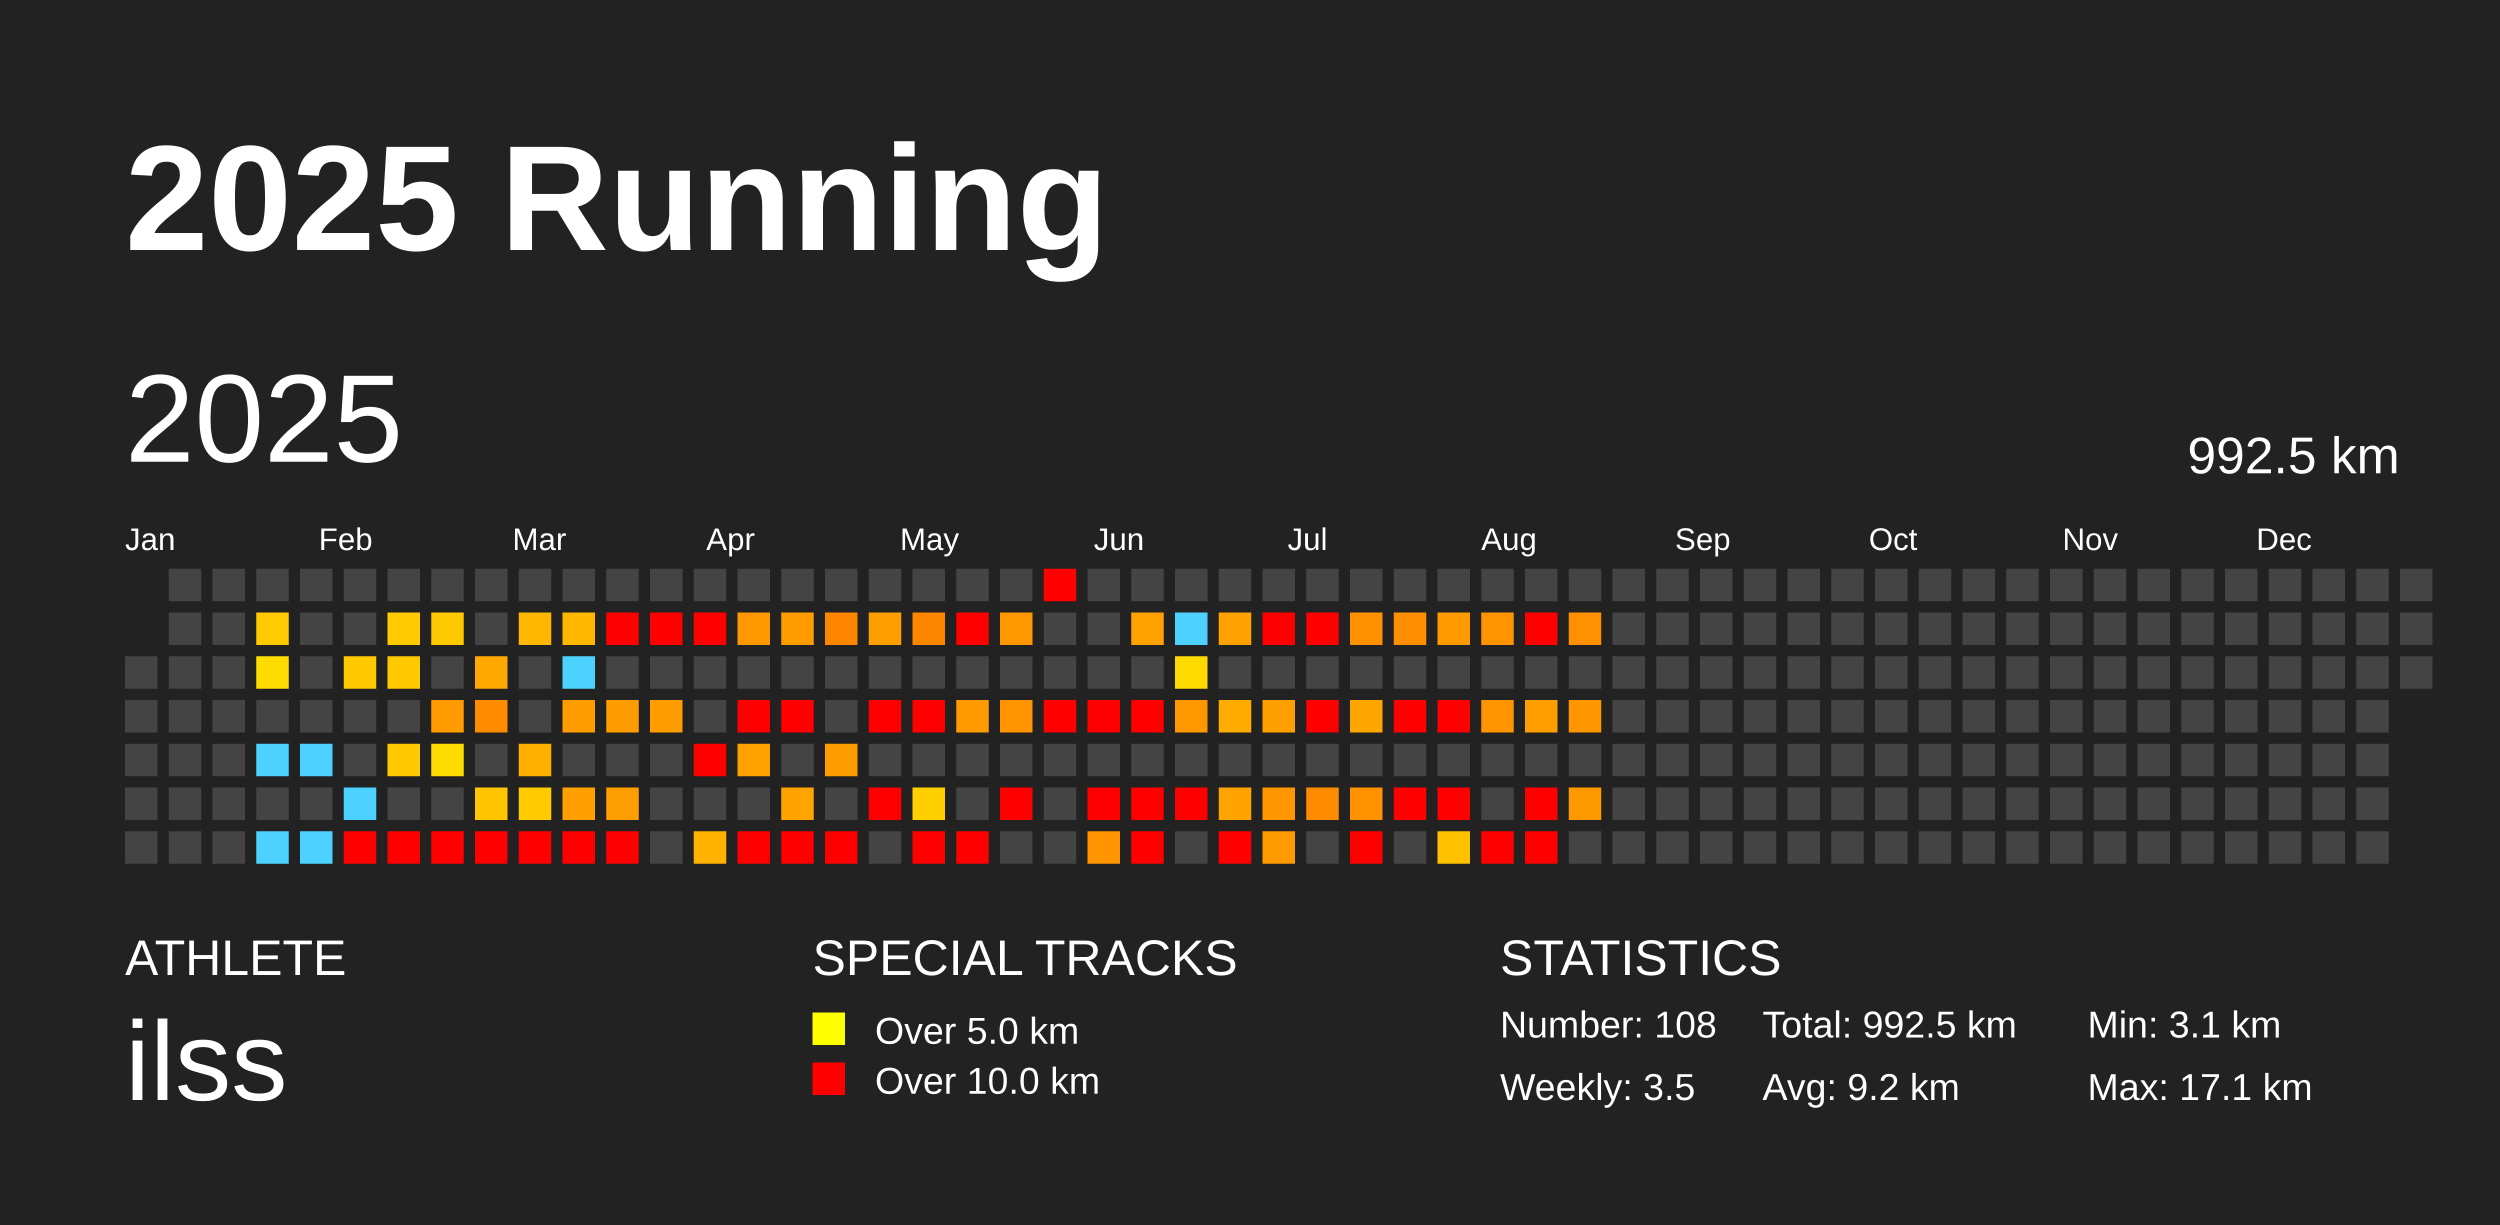
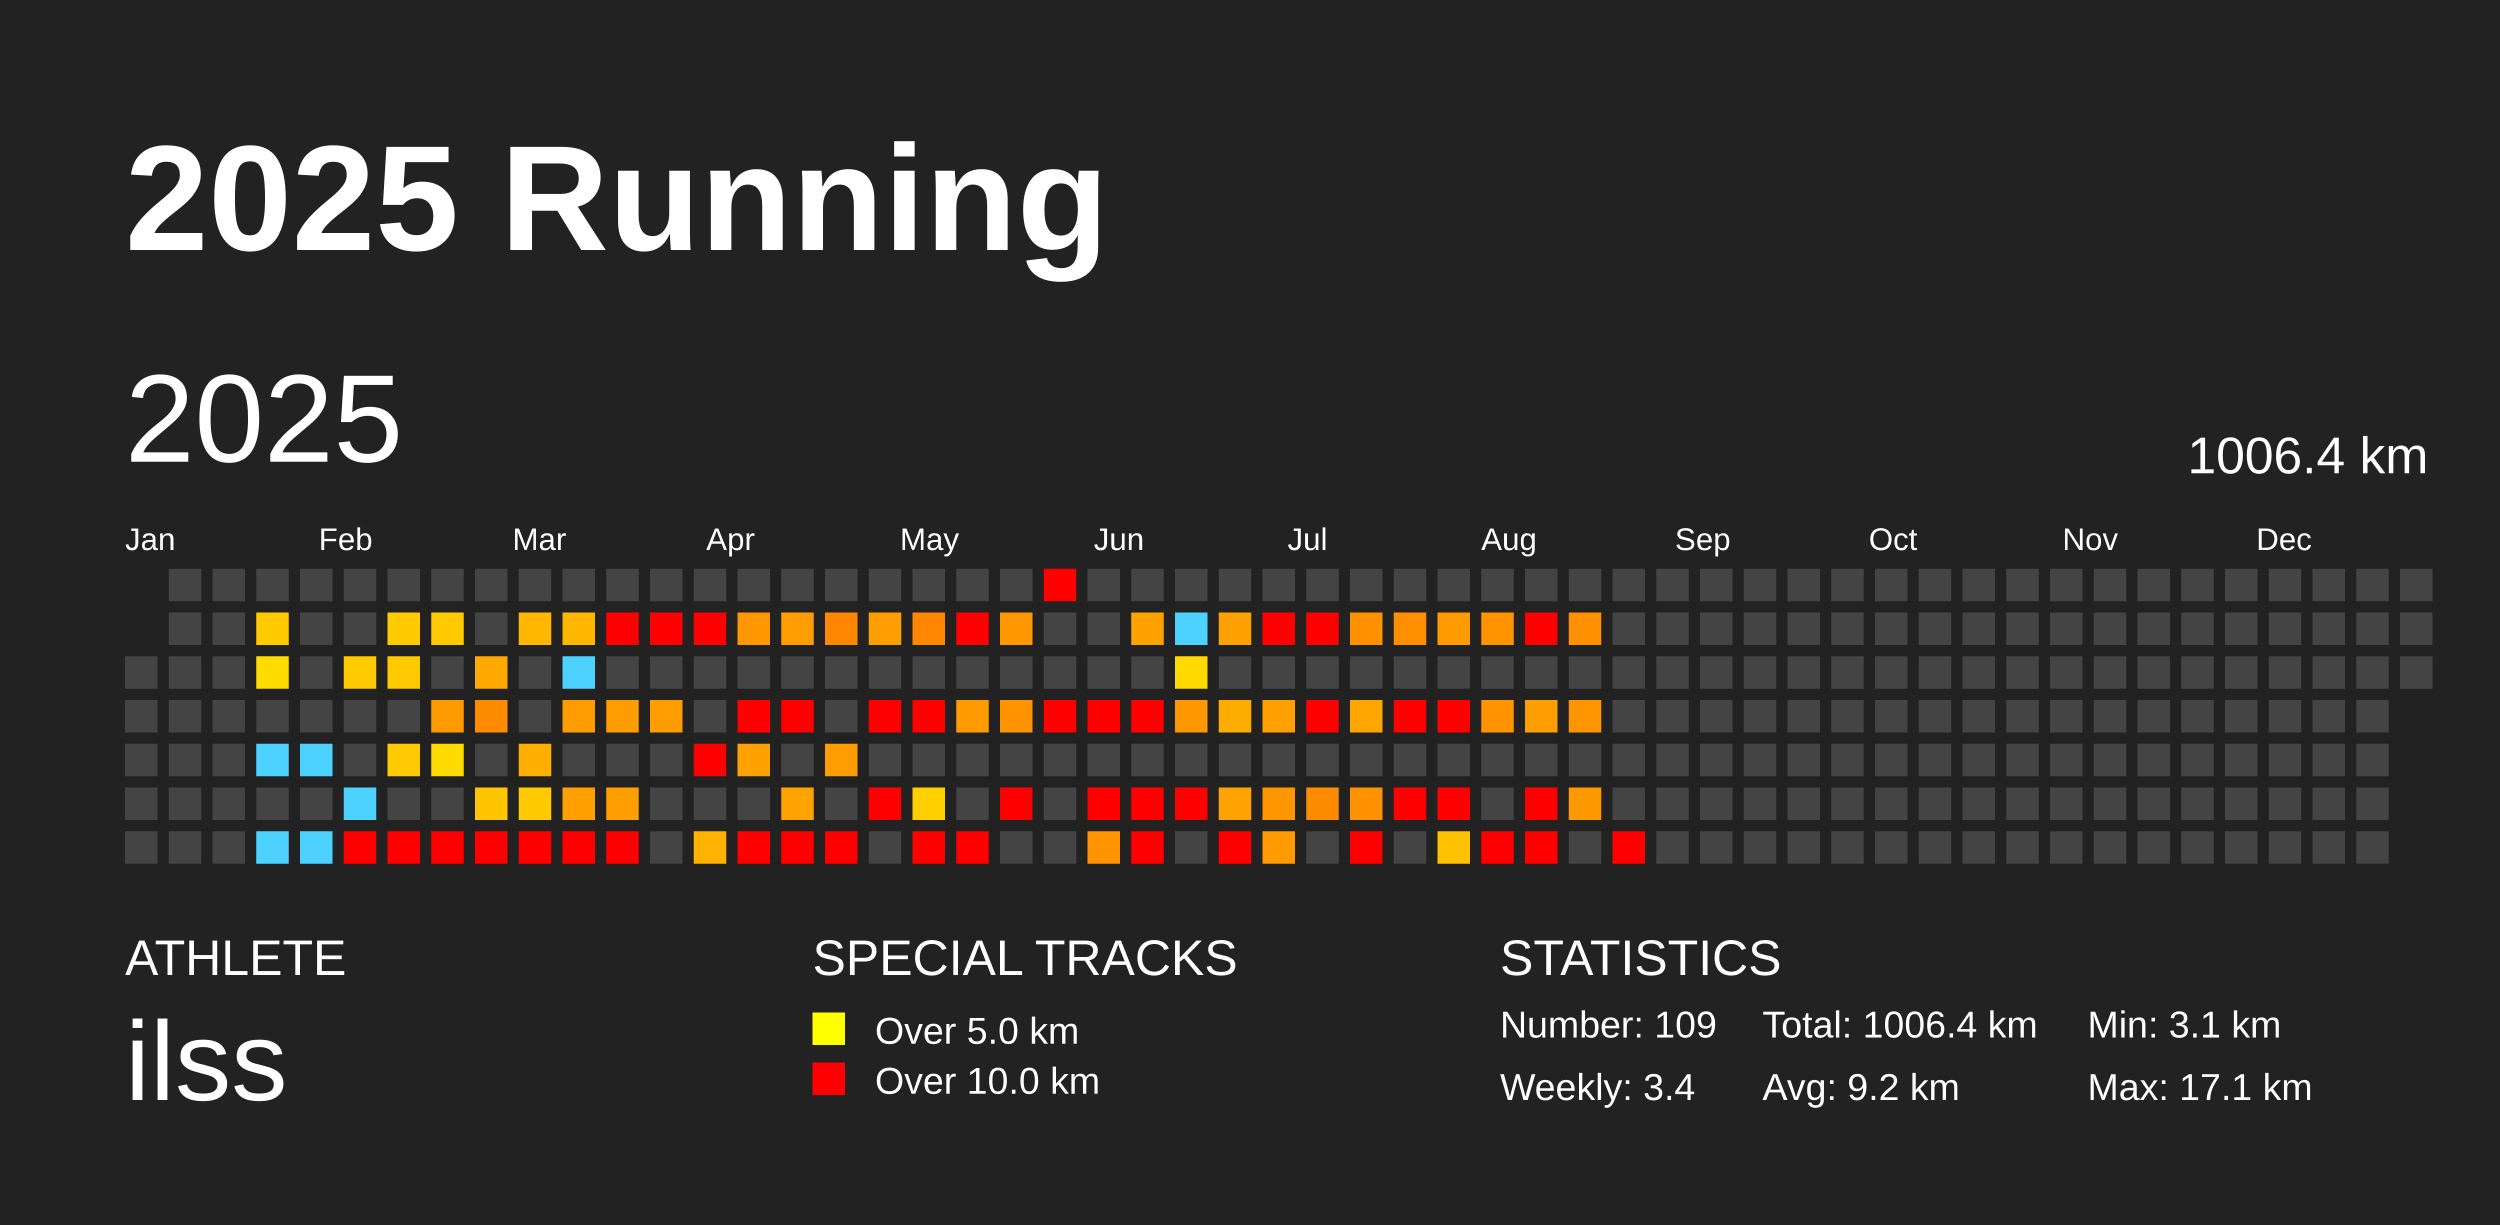
<svg xmlns="http://www.w3.org/2000/svg" baseProfile="full" height="98mm" version="1.1" viewBox="0,0,200,98" width="200mm">
  <defs />
  <rect fill="#222222" height="98" width="200" x="0" y="0" />
  <text fill="#FFFFFF" style="font-size:12px; font-family:Arial; font-weight:bold;" x="10" y="20">2025 Running</text>
  <text fill="#FFFFFF" style="font-size:4px; font-family:Arial" x="10" y="78">ATHLETE</text>
  <text fill="#FFFFFF" style="font-size:9px; font-family:Arial" x="10" y="88">ilss</text>
  <text fill="#FFFFFF" style="font-size:4px; font-family:Arial" x="65" y="78">SPECIAL TRACKS</text>
  <rect fill="yellow" height="2.6" width="2.6" x="65" y="81" />
  <text fill="#FFFFFF" style="font-size:3px; font-family:Arial" x="70" y="83.5">Over 5.0 km</text>
  <rect fill="red" height="2.6" width="2.6" x="65" y="85" />
  <text fill="#FFFFFF" style="font-size:3px; font-family:Arial" x="70" y="87.5">Over 10.0 km</text>
  <text fill="#FFFFFF" style="font-size:4px; font-family:Arial" x="120" y="78">STATISTICS</text>
-   <text fill="#FFFFFF" style="font-size:3px; font-family:Arial" x="120" y="83">Number: 108</text>
-   <text fill="#FFFFFF" style="font-size:3px; font-family:Arial" x="120" y="88">Weekly: 3.5</text>
-   <text fill="#FFFFFF" style="font-size:3px; font-family:Arial" x="141" y="83">Total: 992.5 km</text>
+   <text fill="#FFFFFF" style="font-size:3px; font-family:Arial" x="120" y="83">Number: 109</text>
+   <text fill="#FFFFFF" style="font-size:3px; font-family:Arial" x="120" y="88">Weekly: 3.4</text>
+   <text fill="#FFFFFF" style="font-size:3px; font-family:Arial" x="141" y="83">Total: 1006.4 km</text>
  <text fill="#FFFFFF" style="font-size:3px; font-family:Arial" x="141" y="88">Avg: 9.2 km</text>
  <text fill="#FFFFFF" style="font-size:3px; font-family:Arial" x="167" y="83">Min: 3.1 km</text>
  <text fill="#FFFFFF" style="font-size:3px; font-family:Arial" x="167" y="88">Max: 17.1 km</text>
  <text dominant-baseline="hanging" fill="#FFFFFF" style="font-size:10.0px; font-family:Arial;" x="10" y="30">2025</text>
-   <text dominant-baseline="hanging" fill="#FFFFFF" style="font-size:4.125px; font-family:Arial;" x="175" y="35">992.5 km</text>
+   <text dominant-baseline="hanging" fill="#FFFFFF" style="font-size:4.125px; font-family:Arial;" x="175" y="35">1006.4 km</text>
  <text fill="#FFFFFF" style="font-size:2.5px; font-family:Arial" x="10.0" y="44">Jan</text>
  <text fill="#FFFFFF" style="font-size:2.5px; font-family:Arial" x="25.5" y="44">Feb</text>
  <text fill="#FFFFFF" style="font-size:2.5px; font-family:Arial" x="41.0" y="44">Mar</text>
  <text fill="#FFFFFF" style="font-size:2.5px; font-family:Arial" x="56.5" y="44">Apr</text>
  <text fill="#FFFFFF" style="font-size:2.5px; font-family:Arial" x="72.0" y="44">May</text>
  <text fill="#FFFFFF" style="font-size:2.5px; font-family:Arial" x="87.5" y="44">Jun</text>
  <text fill="#FFFFFF" style="font-size:2.5px; font-family:Arial" x="103.0" y="44">Jul</text>
  <text fill="#FFFFFF" style="font-size:2.5px; font-family:Arial" x="118.5" y="44">Aug</text>
  <text fill="#FFFFFF" style="font-size:2.5px; font-family:Arial" x="134.0" y="44">Sep</text>
  <text fill="#FFFFFF" style="font-size:2.5px; font-family:Arial" x="149.5" y="44">Oct</text>
  <text fill="#FFFFFF" style="font-size:2.5px; font-family:Arial" x="165.0" y="44">Nov</text>
  <text fill="#FFFFFF" style="font-size:2.5px; font-family:Arial" x="180.5" y="44">Dec</text>
  <rect fill="#444444" height="2.6" width="2.6" x="10.0" y="52.5" />
  <rect fill="#444444" height="2.6" width="2.6" x="10.0" y="56.0" />
  <rect fill="#444444" height="2.6" width="2.6" x="10.0" y="59.5" />
  <rect fill="#444444" height="2.6" width="2.6" x="10.0" y="63.0" />
  <rect fill="#444444" height="2.6" width="2.6" x="10.0" y="66.5" />
  <rect fill="#444444" height="2.6" width="2.6" x="13.5" y="45.5" />
  <rect fill="#444444" height="2.6" width="2.6" x="13.5" y="49.0" />
  <rect fill="#444444" height="2.6" width="2.6" x="13.5" y="52.5" />
  <rect fill="#444444" height="2.6" width="2.6" x="13.5" y="56.0" />
  <rect fill="#444444" height="2.6" width="2.6" x="13.5" y="59.5" />
  <rect fill="#444444" height="2.6" width="2.6" x="13.5" y="63.0" />
  <rect fill="#444444" height="2.6" width="2.6" x="13.5" y="66.5" />
  <rect fill="#444444" height="2.6" width="2.6" x="17.0" y="45.5" />
  <rect fill="#444444" height="2.6" width="2.6" x="17.0" y="49.0" />
  <rect fill="#444444" height="2.6" width="2.6" x="17.0" y="52.5" />
  <rect fill="#444444" height="2.6" width="2.6" x="17.0" y="56.0" />
  <rect fill="#444444" height="2.6" width="2.6" x="17.0" y="59.5" />
  <rect fill="#444444" height="2.6" width="2.6" x="17.0" y="63.0" />
  <rect fill="#444444" height="2.6" width="2.6" x="17.0" y="66.5" />
  <rect fill="#444444" height="2.6" width="2.6" x="20.5" y="45.5" />
  <rect fill="#ffca00" height="2.6" width="2.6" x="20.5" y="49.0" />
  <rect fill="#ffdc00" height="2.6" width="2.6" x="20.5" y="52.5" />
  <rect fill="#444444" height="2.6" width="2.6" x="20.5" y="56.0" />
  <rect fill="#4dd2ff" height="2.6" width="2.6" x="20.5" y="59.5" />
  <rect fill="#444444" height="2.6" width="2.6" x="20.5" y="63.0" />
  <rect fill="#4dd2ff" height="2.6" width="2.6" x="20.5" y="66.5" />
  <rect fill="#444444" height="2.6" width="2.6" x="24.0" y="45.5" />
  <rect fill="#444444" height="2.6" width="2.6" x="24.0" y="49.0" />
  <rect fill="#444444" height="2.6" width="2.6" x="24.0" y="52.5" />
  <rect fill="#444444" height="2.6" width="2.6" x="24.0" y="56.0" />
  <rect fill="#4dd2ff" height="2.6" width="2.6" x="24.0" y="59.5" />
  <rect fill="#444444" height="2.6" width="2.6" x="24.0" y="63.0" />
  <rect fill="#4dd2ff" height="2.6" width="2.6" x="24.0" y="66.5" />
  <rect fill="#444444" height="2.6" width="2.6" x="27.5" y="45.5" />
  <rect fill="#444444" height="2.6" width="2.6" x="27.5" y="49.0" />
  <rect fill="#ffc900" height="2.6" width="2.6" x="27.5" y="52.5" />
  <rect fill="#444444" height="2.6" width="2.6" x="27.5" y="56.0" />
  <rect fill="#444444" height="2.6" width="2.6" x="27.5" y="59.5" />
  <rect fill="#4dd2ff" height="2.6" width="2.6" x="27.5" y="63.0" />
  <rect fill="red" height="2.6" width="2.6" x="27.5" y="66.5" />
  <rect fill="#444444" height="2.6" width="2.6" x="31.0" y="45.5" />
  <rect fill="#ffca00" height="2.6" width="2.6" x="31.0" y="49.0" />
  <rect fill="#ffc900" height="2.6" width="2.6" x="31.0" y="52.5" />
  <rect fill="#444444" height="2.6" width="2.6" x="31.0" y="56.0" />
  <rect fill="#ffc900" height="2.6" width="2.6" x="31.0" y="59.5" />
  <rect fill="#444444" height="2.6" width="2.6" x="31.0" y="63.0" />
  <rect fill="red" height="2.6" width="2.6" x="31.0" y="66.5" />
  <rect fill="#444444" height="2.6" width="2.6" x="34.5" y="45.5" />
  <rect fill="#ffc900" height="2.6" width="2.6" x="34.5" y="49.0" />
  <rect fill="#444444" height="2.6" width="2.6" x="34.5" y="52.5" />
  <rect fill="#ff9b00" height="2.6" width="2.6" x="34.5" y="56.0" />
  <rect fill="#ffdc00" height="2.6" width="2.6" x="34.5" y="59.5" />
  <rect fill="#444444" height="2.6" width="2.6" x="34.5" y="63.0" />
  <rect fill="red" height="2.6" width="2.6" x="34.5" y="66.5" />
  <rect fill="#444444" height="2.6" width="2.6" x="38.0" y="45.5" />
  <rect fill="#444444" height="2.6" width="2.6" x="38.0" y="49.0" />
  <rect fill="#ffa900" height="2.6" width="2.6" x="38.0" y="52.5" />
  <rect fill="#ff8c00" height="2.6" width="2.6" x="38.0" y="56.0" />
  <rect fill="#444444" height="2.6" width="2.6" x="38.0" y="59.5" />
  <rect fill="#ffc600" height="2.6" width="2.6" x="38.0" y="63.0" />
  <rect fill="red" height="2.6" width="2.6" x="38.0" y="66.5" />
  <rect fill="#444444" height="2.6" width="2.6" x="41.5" y="45.5" />
  <rect fill="#ffb700" height="2.6" width="2.6" x="41.5" y="49.0" />
  <rect fill="#444444" height="2.6" width="2.6" x="41.5" y="52.5" />
  <rect fill="#444444" height="2.6" width="2.6" x="41.5" y="56.0" />
  <rect fill="#ffaf00" height="2.6" width="2.6" x="41.5" y="59.5" />
  <rect fill="#ffca00" height="2.6" width="2.6" x="41.5" y="63.0" />
  <rect fill="red" height="2.6" width="2.6" x="41.5" y="66.5" />
  <rect fill="#444444" height="2.6" width="2.6" x="45.0" y="45.5" />
  <rect fill="#ffb700" height="2.6" width="2.6" x="45.0" y="49.0" />
  <rect fill="#4dd2ff" height="2.6" width="2.6" x="45.0" y="52.5" />
  <rect fill="#ff9d00" height="2.6" width="2.6" x="45.0" y="56.0" />
  <rect fill="#444444" height="2.6" width="2.6" x="45.0" y="59.5" />
  <rect fill="#ff9f00" height="2.6" width="2.6" x="45.0" y="63.0" />
  <rect fill="red" height="2.6" width="2.6" x="45.0" y="66.5" />
  <rect fill="#444444" height="2.6" width="2.6" x="48.5" y="45.5" />
  <rect fill="red" height="2.6" width="2.6" x="48.5" y="49.0" />
  <rect fill="#444444" height="2.6" width="2.6" x="48.5" y="52.5" />
  <rect fill="#ff9c00" height="2.6" width="2.6" x="48.5" y="56.0" />
  <rect fill="#444444" height="2.6" width="2.6" x="48.5" y="59.5" />
  <rect fill="#ff9e00" height="2.6" width="2.6" x="48.5" y="63.0" />
  <rect fill="red" height="2.6" width="2.6" x="48.5" y="66.5" />
  <rect fill="#444444" height="2.6" width="2.6" x="52.0" y="45.5" />
  <rect fill="red" height="2.6" width="2.6" x="52.0" y="49.0" />
  <rect fill="#444444" height="2.6" width="2.6" x="52.0" y="52.5" />
  <rect fill="#ff9c00" height="2.6" width="2.6" x="52.0" y="56.0" />
  <rect fill="#444444" height="2.6" width="2.6" x="52.0" y="59.5" />
  <rect fill="#444444" height="2.6" width="2.6" x="52.0" y="63.0" />
  <rect fill="#444444" height="2.6" width="2.6" x="52.0" y="66.5" />
  <rect fill="#444444" height="2.6" width="2.6" x="55.5" y="45.5" />
  <rect fill="red" height="2.6" width="2.6" x="55.5" y="49.0" />
  <rect fill="#444444" height="2.6" width="2.6" x="55.5" y="52.5" />
  <rect fill="#444444" height="2.6" width="2.6" x="55.5" y="56.0" />
  <rect fill="red" height="2.6" width="2.6" x="55.5" y="59.5" />
  <rect fill="#444444" height="2.6" width="2.6" x="55.5" y="63.0" />
  <rect fill="#ffb200" height="2.6" width="2.6" x="55.5" y="66.5" />
  <rect fill="#444444" height="2.6" width="2.6" x="59.0" y="45.5" />
  <rect fill="#ff9800" height="2.6" width="2.6" x="59.0" y="49.0" />
  <rect fill="#444444" height="2.6" width="2.6" x="59.0" y="52.5" />
  <rect fill="red" height="2.6" width="2.6" x="59.0" y="56.0" />
  <rect fill="#ffa200" height="2.6" width="2.6" x="59.0" y="59.5" />
  <rect fill="#444444" height="2.6" width="2.6" x="59.0" y="63.0" />
  <rect fill="red" height="2.6" width="2.6" x="59.0" y="66.5" />
  <rect fill="#444444" height="2.6" width="2.6" x="62.5" y="45.5" />
  <rect fill="#ff9c00" height="2.6" width="2.6" x="62.5" y="49.0" />
  <rect fill="#444444" height="2.6" width="2.6" x="62.5" y="52.5" />
  <rect fill="red" height="2.6" width="2.6" x="62.5" y="56.0" />
  <rect fill="#444444" height="2.6" width="2.6" x="62.5" y="59.5" />
  <rect fill="#ffa300" height="2.6" width="2.6" x="62.5" y="63.0" />
  <rect fill="red" height="2.6" width="2.6" x="62.5" y="66.5" />
  <rect fill="#444444" height="2.6" width="2.6" x="66.0" y="45.5" />
  <rect fill="#ff8700" height="2.6" width="2.6" x="66.0" y="49.0" />
  <rect fill="#444444" height="2.6" width="2.6" x="66.0" y="52.5" />
  <rect fill="#444444" height="2.6" width="2.6" x="66.0" y="56.0" />
  <rect fill="#ff9c00" height="2.6" width="2.6" x="66.0" y="59.5" />
  <rect fill="#444444" height="2.6" width="2.6" x="66.0" y="63.0" />
  <rect fill="red" height="2.6" width="2.6" x="66.0" y="66.5" />
  <rect fill="#444444" height="2.6" width="2.6" x="69.5" y="45.5" />
  <rect fill="#ff9e00" height="2.6" width="2.6" x="69.5" y="49.0" />
  <rect fill="#444444" height="2.6" width="2.6" x="69.5" y="52.5" />
  <rect fill="red" height="2.6" width="2.6" x="69.5" y="56.0" />
  <rect fill="#444444" height="2.6" width="2.6" x="69.5" y="59.5" />
  <rect fill="red" height="2.6" width="2.6" x="69.5" y="63.0" />
  <rect fill="#444444" height="2.6" width="2.6" x="69.5" y="66.5" />
  <rect fill="#444444" height="2.6" width="2.6" x="73.0" y="45.5" />
  <rect fill="#ff8700" height="2.6" width="2.6" x="73.0" y="49.0" />
  <rect fill="#444444" height="2.6" width="2.6" x="73.0" y="52.5" />
  <rect fill="red" height="2.6" width="2.6" x="73.0" y="56.0" />
  <rect fill="#444444" height="2.6" width="2.6" x="73.0" y="59.5" />
  <rect fill="#ffcf00" height="2.6" width="2.6" x="73.0" y="63.0" />
  <rect fill="red" height="2.6" width="2.6" x="73.0" y="66.5" />
  <rect fill="#444444" height="2.6" width="2.6" x="76.5" y="45.5" />
  <rect fill="red" height="2.6" width="2.6" x="76.5" y="49.0" />
  <rect fill="#444444" height="2.6" width="2.6" x="76.5" y="52.5" />
  <rect fill="#ff9b00" height="2.6" width="2.6" x="76.5" y="56.0" />
  <rect fill="#444444" height="2.6" width="2.6" x="76.5" y="59.5" />
  <rect fill="#444444" height="2.6" width="2.6" x="76.5" y="63.0" />
  <rect fill="red" height="2.6" width="2.6" x="76.5" y="66.5" />
  <rect fill="#444444" height="2.6" width="2.6" x="80.0" y="45.5" />
  <rect fill="#ff9800" height="2.6" width="2.6" x="80.0" y="49.0" />
  <rect fill="#444444" height="2.6" width="2.6" x="80.0" y="52.5" />
  <rect fill="#ff9300" height="2.6" width="2.6" x="80.0" y="56.0" />
  <rect fill="#444444" height="2.6" width="2.6" x="80.0" y="59.5" />
  <rect fill="red" height="2.6" width="2.6" x="80.0" y="63.0" />
  <rect fill="#444444" height="2.6" width="2.6" x="80.0" y="66.5" />
  <rect fill="red" height="2.6" width="2.6" x="83.5" y="45.5" />
  <rect fill="#444444" height="2.6" width="2.6" x="83.5" y="49.0" />
  <rect fill="#444444" height="2.6" width="2.6" x="83.5" y="52.5" />
  <rect fill="red" height="2.6" width="2.6" x="83.5" y="56.0" />
  <rect fill="#444444" height="2.6" width="2.6" x="83.5" y="59.5" />
  <rect fill="#444444" height="2.6" width="2.6" x="83.5" y="63.0" />
  <rect fill="#444444" height="2.6" width="2.6" x="83.5" y="66.5" />
  <rect fill="#444444" height="2.6" width="2.6" x="87.0" y="45.5" />
  <rect fill="#444444" height="2.6" width="2.6" x="87.0" y="49.0" />
  <rect fill="#444444" height="2.6" width="2.6" x="87.0" y="52.5" />
  <rect fill="red" height="2.6" width="2.6" x="87.0" y="56.0" />
  <rect fill="#444444" height="2.6" width="2.6" x="87.0" y="59.5" />
  <rect fill="red" height="2.6" width="2.6" x="87.0" y="63.0" />
  <rect fill="#ff9300" height="2.6" width="2.6" x="87.0" y="66.5" />
  <rect fill="#444444" height="2.6" width="2.6" x="90.5" y="45.5" />
  <rect fill="#ffa200" height="2.6" width="2.6" x="90.5" y="49.0" />
  <rect fill="#444444" height="2.6" width="2.6" x="90.5" y="52.5" />
  <rect fill="red" height="2.6" width="2.6" x="90.5" y="56.0" />
  <rect fill="#444444" height="2.6" width="2.6" x="90.5" y="59.5" />
  <rect fill="red" height="2.6" width="2.6" x="90.5" y="63.0" />
  <rect fill="red" height="2.6" width="2.6" x="90.5" y="66.5" />
  <rect fill="#444444" height="2.6" width="2.6" x="94.0" y="45.5" />
  <rect fill="#4dd2ff" height="2.6" width="2.6" x="94.0" y="49.0" />
  <rect fill="#ffda00" height="2.6" width="2.6" x="94.0" y="52.5" />
  <rect fill="#ff9800" height="2.6" width="2.6" x="94.0" y="56.0" />
  <rect fill="#444444" height="2.6" width="2.6" x="94.0" y="59.5" />
  <rect fill="red" height="2.6" width="2.6" x="94.0" y="63.0" />
  <rect fill="#444444" height="2.6" width="2.6" x="94.0" y="66.5" />
  <rect fill="#444444" height="2.6" width="2.6" x="97.5" y="45.5" />
  <rect fill="#ffa100" height="2.6" width="2.6" x="97.5" y="49.0" />
  <rect fill="#444444" height="2.6" width="2.6" x="97.5" y="52.5" />
  <rect fill="#ffac00" height="2.6" width="2.6" x="97.5" y="56.0" />
  <rect fill="#444444" height="2.6" width="2.6" x="97.5" y="59.5" />
  <rect fill="#ffa300" height="2.6" width="2.6" x="97.5" y="63.0" />
  <rect fill="red" height="2.6" width="2.6" x="97.5" y="66.5" />
  <rect fill="#444444" height="2.6" width="2.6" x="101.0" y="45.5" />
  <rect fill="red" height="2.6" width="2.6" x="101.0" y="49.0" />
  <rect fill="#444444" height="2.6" width="2.6" x="101.0" y="52.5" />
  <rect fill="#ffa000" height="2.6" width="2.6" x="101.0" y="56.0" />
  <rect fill="#444444" height="2.6" width="2.6" x="101.0" y="59.5" />
  <rect fill="#ff9600" height="2.6" width="2.6" x="101.0" y="63.0" />
  <rect fill="#ff9a00" height="2.6" width="2.6" x="101.0" y="66.5" />
  <rect fill="#444444" height="2.6" width="2.6" x="104.5" y="45.5" />
  <rect fill="red" height="2.6" width="2.6" x="104.5" y="49.0" />
  <rect fill="#444444" height="2.6" width="2.6" x="104.5" y="52.5" />
  <rect fill="red" height="2.6" width="2.6" x="104.5" y="56.0" />
  <rect fill="#444444" height="2.6" width="2.6" x="104.5" y="59.5" />
  <rect fill="#ff8b00" height="2.6" width="2.6" x="104.5" y="63.0" />
  <rect fill="#444444" height="2.6" width="2.6" x="104.5" y="66.5" />
  <rect fill="#444444" height="2.6" width="2.6" x="108.0" y="45.5" />
  <rect fill="#ff9100" height="2.6" width="2.6" x="108.0" y="49.0" />
  <rect fill="#444444" height="2.6" width="2.6" x="108.0" y="52.5" />
  <rect fill="#ffa500" height="2.6" width="2.6" x="108.0" y="56.0" />
  <rect fill="#444444" height="2.6" width="2.6" x="108.0" y="59.5" />
  <rect fill="#ff9200" height="2.6" width="2.6" x="108.0" y="63.0" />
  <rect fill="red" height="2.6" width="2.6" x="108.0" y="66.5" />
  <rect fill="#444444" height="2.6" width="2.6" x="111.5" y="45.5" />
  <rect fill="#ff8f00" height="2.6" width="2.6" x="111.5" y="49.0" />
  <rect fill="#444444" height="2.6" width="2.6" x="111.5" y="52.5" />
  <rect fill="red" height="2.6" width="2.6" x="111.5" y="56.0" />
  <rect fill="#444444" height="2.6" width="2.6" x="111.5" y="59.5" />
  <rect fill="red" height="2.6" width="2.6" x="111.5" y="63.0" />
  <rect fill="#444444" height="2.6" width="2.6" x="111.5" y="66.5" />
  <rect fill="#444444" height="2.6" width="2.6" x="115.0" y="45.5" />
  <rect fill="#ff9a00" height="2.6" width="2.6" x="115.0" y="49.0" />
  <rect fill="#444444" height="2.6" width="2.6" x="115.0" y="52.5" />
  <rect fill="red" height="2.6" width="2.6" x="115.0" y="56.0" />
  <rect fill="#444444" height="2.6" width="2.6" x="115.0" y="59.5" />
  <rect fill="red" height="2.6" width="2.6" x="115.0" y="63.0" />
  <rect fill="#ffc100" height="2.6" width="2.6" x="115.0" y="66.5" />
  <rect fill="#444444" height="2.6" width="2.6" x="118.5" y="45.5" />
  <rect fill="#ff9400" height="2.6" width="2.6" x="118.5" y="49.0" />
  <rect fill="#444444" height="2.6" width="2.6" x="118.5" y="52.5" />
  <rect fill="#ff9300" height="2.6" width="2.6" x="118.5" y="56.0" />
  <rect fill="#444444" height="2.6" width="2.6" x="118.5" y="59.5" />
  <rect fill="#444444" height="2.6" width="2.6" x="118.5" y="63.0" />
  <rect fill="red" height="2.6" width="2.6" x="118.5" y="66.5" />
  <rect fill="#444444" height="2.6" width="2.6" x="122.0" y="45.5" />
  <rect fill="red" height="2.6" width="2.6" x="122.0" y="49.0" />
  <rect fill="#444444" height="2.6" width="2.6" x="122.0" y="52.5" />
  <rect fill="#ff9e00" height="2.6" width="2.6" x="122.0" y="56.0" />
  <rect fill="#444444" height="2.6" width="2.6" x="122.0" y="59.5" />
  <rect fill="red" height="2.6" width="2.6" x="122.0" y="63.0" />
  <rect fill="red" height="2.6" width="2.6" x="122.0" y="66.5" />
  <rect fill="#444444" height="2.6" width="2.6" x="125.5" y="45.5" />
  <rect fill="#ff9000" height="2.6" width="2.6" x="125.5" y="49.0" />
  <rect fill="#444444" height="2.6" width="2.6" x="125.5" y="52.5" />
  <rect fill="#ff9600" height="2.6" width="2.6" x="125.5" y="56.0" />
  <rect fill="#444444" height="2.6" width="2.6" x="125.5" y="59.5" />
  <rect fill="#ff9900" height="2.6" width="2.6" x="125.5" y="63.0" />
  <rect fill="#444444" height="2.6" width="2.6" x="125.5" y="66.5" />
  <rect fill="#444444" height="2.6" width="2.6" x="129.0" y="45.5" />
  <rect fill="#444444" height="2.6" width="2.6" x="129.0" y="49.0" />
  <rect fill="#444444" height="2.6" width="2.6" x="129.0" y="52.5" />
  <rect fill="#444444" height="2.6" width="2.6" x="129.0" y="56.0" />
  <rect fill="#444444" height="2.6" width="2.6" x="129.0" y="59.5" />
  <rect fill="#444444" height="2.6" width="2.6" x="129.0" y="63.0" />
-   <rect fill="#444444" height="2.6" width="2.6" x="129.0" y="66.5" />
+   <rect fill="red" height="2.6" width="2.6" x="129.0" y="66.5" />
  <rect fill="#444444" height="2.6" width="2.6" x="132.5" y="45.5" />
  <rect fill="#444444" height="2.6" width="2.6" x="132.5" y="49.0" />
  <rect fill="#444444" height="2.6" width="2.6" x="132.5" y="52.5" />
  <rect fill="#444444" height="2.6" width="2.6" x="132.5" y="56.0" />
  <rect fill="#444444" height="2.6" width="2.6" x="132.5" y="59.5" />
  <rect fill="#444444" height="2.6" width="2.6" x="132.5" y="63.0" />
  <rect fill="#444444" height="2.6" width="2.6" x="132.5" y="66.5" />
  <rect fill="#444444" height="2.6" width="2.6" x="136.0" y="45.5" />
  <rect fill="#444444" height="2.6" width="2.6" x="136.0" y="49.0" />
  <rect fill="#444444" height="2.6" width="2.6" x="136.0" y="52.5" />
  <rect fill="#444444" height="2.6" width="2.6" x="136.0" y="56.0" />
  <rect fill="#444444" height="2.6" width="2.6" x="136.0" y="59.5" />
  <rect fill="#444444" height="2.6" width="2.6" x="136.0" y="63.0" />
  <rect fill="#444444" height="2.6" width="2.6" x="136.0" y="66.5" />
  <rect fill="#444444" height="2.6" width="2.6" x="139.5" y="45.5" />
  <rect fill="#444444" height="2.6" width="2.6" x="139.5" y="49.0" />
  <rect fill="#444444" height="2.6" width="2.6" x="139.5" y="52.5" />
  <rect fill="#444444" height="2.6" width="2.6" x="139.5" y="56.0" />
  <rect fill="#444444" height="2.6" width="2.6" x="139.5" y="59.5" />
  <rect fill="#444444" height="2.6" width="2.6" x="139.5" y="63.0" />
  <rect fill="#444444" height="2.6" width="2.6" x="139.5" y="66.5" />
  <rect fill="#444444" height="2.6" width="2.6" x="143.0" y="45.5" />
  <rect fill="#444444" height="2.6" width="2.6" x="143.0" y="49.0" />
  <rect fill="#444444" height="2.6" width="2.6" x="143.0" y="52.5" />
  <rect fill="#444444" height="2.6" width="2.6" x="143.0" y="56.0" />
  <rect fill="#444444" height="2.6" width="2.6" x="143.0" y="59.5" />
  <rect fill="#444444" height="2.6" width="2.6" x="143.0" y="63.0" />
  <rect fill="#444444" height="2.6" width="2.6" x="143.0" y="66.5" />
  <rect fill="#444444" height="2.6" width="2.6" x="146.5" y="45.5" />
  <rect fill="#444444" height="2.6" width="2.6" x="146.5" y="49.0" />
  <rect fill="#444444" height="2.6" width="2.6" x="146.5" y="52.5" />
  <rect fill="#444444" height="2.6" width="2.6" x="146.5" y="56.0" />
  <rect fill="#444444" height="2.6" width="2.6" x="146.5" y="59.5" />
  <rect fill="#444444" height="2.6" width="2.6" x="146.5" y="63.0" />
  <rect fill="#444444" height="2.6" width="2.6" x="146.5" y="66.5" />
  <rect fill="#444444" height="2.6" width="2.6" x="150.0" y="45.5" />
  <rect fill="#444444" height="2.6" width="2.6" x="150.0" y="49.0" />
  <rect fill="#444444" height="2.6" width="2.6" x="150.0" y="52.5" />
  <rect fill="#444444" height="2.6" width="2.6" x="150.0" y="56.0" />
  <rect fill="#444444" height="2.6" width="2.6" x="150.0" y="59.5" />
  <rect fill="#444444" height="2.6" width="2.6" x="150.0" y="63.0" />
  <rect fill="#444444" height="2.6" width="2.6" x="150.0" y="66.5" />
  <rect fill="#444444" height="2.6" width="2.6" x="153.5" y="45.5" />
  <rect fill="#444444" height="2.6" width="2.6" x="153.5" y="49.0" />
  <rect fill="#444444" height="2.6" width="2.6" x="153.5" y="52.5" />
  <rect fill="#444444" height="2.6" width="2.6" x="153.5" y="56.0" />
  <rect fill="#444444" height="2.6" width="2.6" x="153.5" y="59.5" />
  <rect fill="#444444" height="2.6" width="2.6" x="153.5" y="63.0" />
  <rect fill="#444444" height="2.6" width="2.6" x="153.5" y="66.5" />
  <rect fill="#444444" height="2.6" width="2.6" x="157.0" y="45.5" />
  <rect fill="#444444" height="2.6" width="2.6" x="157.0" y="49.0" />
  <rect fill="#444444" height="2.6" width="2.6" x="157.0" y="52.5" />
  <rect fill="#444444" height="2.6" width="2.6" x="157.0" y="56.0" />
  <rect fill="#444444" height="2.6" width="2.6" x="157.0" y="59.5" />
  <rect fill="#444444" height="2.6" width="2.6" x="157.0" y="63.0" />
  <rect fill="#444444" height="2.6" width="2.6" x="157.0" y="66.5" />
  <rect fill="#444444" height="2.6" width="2.6" x="160.5" y="45.5" />
  <rect fill="#444444" height="2.6" width="2.6" x="160.5" y="49.0" />
  <rect fill="#444444" height="2.6" width="2.6" x="160.5" y="52.5" />
  <rect fill="#444444" height="2.6" width="2.6" x="160.5" y="56.0" />
  <rect fill="#444444" height="2.6" width="2.6" x="160.5" y="59.5" />
  <rect fill="#444444" height="2.6" width="2.6" x="160.5" y="63.0" />
  <rect fill="#444444" height="2.6" width="2.6" x="160.5" y="66.5" />
  <rect fill="#444444" height="2.6" width="2.6" x="164.0" y="45.5" />
  <rect fill="#444444" height="2.6" width="2.6" x="164.0" y="49.0" />
  <rect fill="#444444" height="2.6" width="2.6" x="164.0" y="52.5" />
  <rect fill="#444444" height="2.6" width="2.6" x="164.0" y="56.0" />
  <rect fill="#444444" height="2.6" width="2.6" x="164.0" y="59.5" />
  <rect fill="#444444" height="2.6" width="2.6" x="164.0" y="63.0" />
  <rect fill="#444444" height="2.6" width="2.6" x="164.0" y="66.5" />
  <rect fill="#444444" height="2.6" width="2.6" x="167.5" y="45.5" />
  <rect fill="#444444" height="2.6" width="2.6" x="167.5" y="49.0" />
  <rect fill="#444444" height="2.6" width="2.6" x="167.5" y="52.5" />
  <rect fill="#444444" height="2.6" width="2.6" x="167.5" y="56.0" />
  <rect fill="#444444" height="2.6" width="2.6" x="167.5" y="59.5" />
  <rect fill="#444444" height="2.6" width="2.6" x="167.5" y="63.0" />
  <rect fill="#444444" height="2.6" width="2.6" x="167.5" y="66.5" />
  <rect fill="#444444" height="2.6" width="2.6" x="171.0" y="45.5" />
  <rect fill="#444444" height="2.6" width="2.6" x="171.0" y="49.0" />
  <rect fill="#444444" height="2.6" width="2.6" x="171.0" y="52.5" />
  <rect fill="#444444" height="2.6" width="2.6" x="171.0" y="56.0" />
  <rect fill="#444444" height="2.6" width="2.6" x="171.0" y="59.5" />
  <rect fill="#444444" height="2.6" width="2.6" x="171.0" y="63.0" />
  <rect fill="#444444" height="2.6" width="2.6" x="171.0" y="66.5" />
  <rect fill="#444444" height="2.6" width="2.6" x="174.5" y="45.5" />
  <rect fill="#444444" height="2.6" width="2.6" x="174.5" y="49.0" />
  <rect fill="#444444" height="2.6" width="2.6" x="174.5" y="52.5" />
  <rect fill="#444444" height="2.6" width="2.6" x="174.5" y="56.0" />
  <rect fill="#444444" height="2.6" width="2.6" x="174.5" y="59.5" />
  <rect fill="#444444" height="2.6" width="2.6" x="174.5" y="63.0" />
  <rect fill="#444444" height="2.6" width="2.6" x="174.5" y="66.5" />
  <rect fill="#444444" height="2.6" width="2.6" x="178.0" y="45.5" />
  <rect fill="#444444" height="2.6" width="2.6" x="178.0" y="49.0" />
  <rect fill="#444444" height="2.6" width="2.6" x="178.0" y="52.5" />
  <rect fill="#444444" height="2.6" width="2.6" x="178.0" y="56.0" />
  <rect fill="#444444" height="2.6" width="2.6" x="178.0" y="59.5" />
  <rect fill="#444444" height="2.6" width="2.6" x="178.0" y="63.0" />
  <rect fill="#444444" height="2.6" width="2.6" x="178.0" y="66.5" />
  <rect fill="#444444" height="2.6" width="2.6" x="181.5" y="45.5" />
  <rect fill="#444444" height="2.6" width="2.6" x="181.5" y="49.0" />
  <rect fill="#444444" height="2.6" width="2.6" x="181.5" y="52.5" />
  <rect fill="#444444" height="2.6" width="2.6" x="181.5" y="56.0" />
  <rect fill="#444444" height="2.6" width="2.6" x="181.5" y="59.5" />
  <rect fill="#444444" height="2.6" width="2.6" x="181.5" y="63.0" />
  <rect fill="#444444" height="2.6" width="2.6" x="181.5" y="66.5" />
  <rect fill="#444444" height="2.6" width="2.6" x="185.0" y="45.5" />
  <rect fill="#444444" height="2.6" width="2.6" x="185.0" y="49.0" />
  <rect fill="#444444" height="2.6" width="2.6" x="185.0" y="52.5" />
  <rect fill="#444444" height="2.6" width="2.6" x="185.0" y="56.0" />
  <rect fill="#444444" height="2.6" width="2.6" x="185.0" y="59.5" />
  <rect fill="#444444" height="2.6" width="2.6" x="185.0" y="63.0" />
  <rect fill="#444444" height="2.6" width="2.6" x="185.0" y="66.5" />
  <rect fill="#444444" height="2.6" width="2.6" x="188.5" y="45.5" />
  <rect fill="#444444" height="2.6" width="2.6" x="188.5" y="49.0" />
  <rect fill="#444444" height="2.6" width="2.6" x="188.5" y="52.5" />
  <rect fill="#444444" height="2.6" width="2.6" x="188.5" y="56.0" />
  <rect fill="#444444" height="2.6" width="2.6" x="188.5" y="59.5" />
  <rect fill="#444444" height="2.6" width="2.6" x="188.5" y="63.0" />
  <rect fill="#444444" height="2.6" width="2.6" x="188.5" y="66.5" />
  <rect fill="#444444" height="2.6" width="2.6" x="192.0" y="45.5" />
  <rect fill="#444444" height="2.6" width="2.6" x="192.0" y="49.0" />
  <rect fill="#444444" height="2.6" width="2.6" x="192.0" y="52.5" />
</svg>
